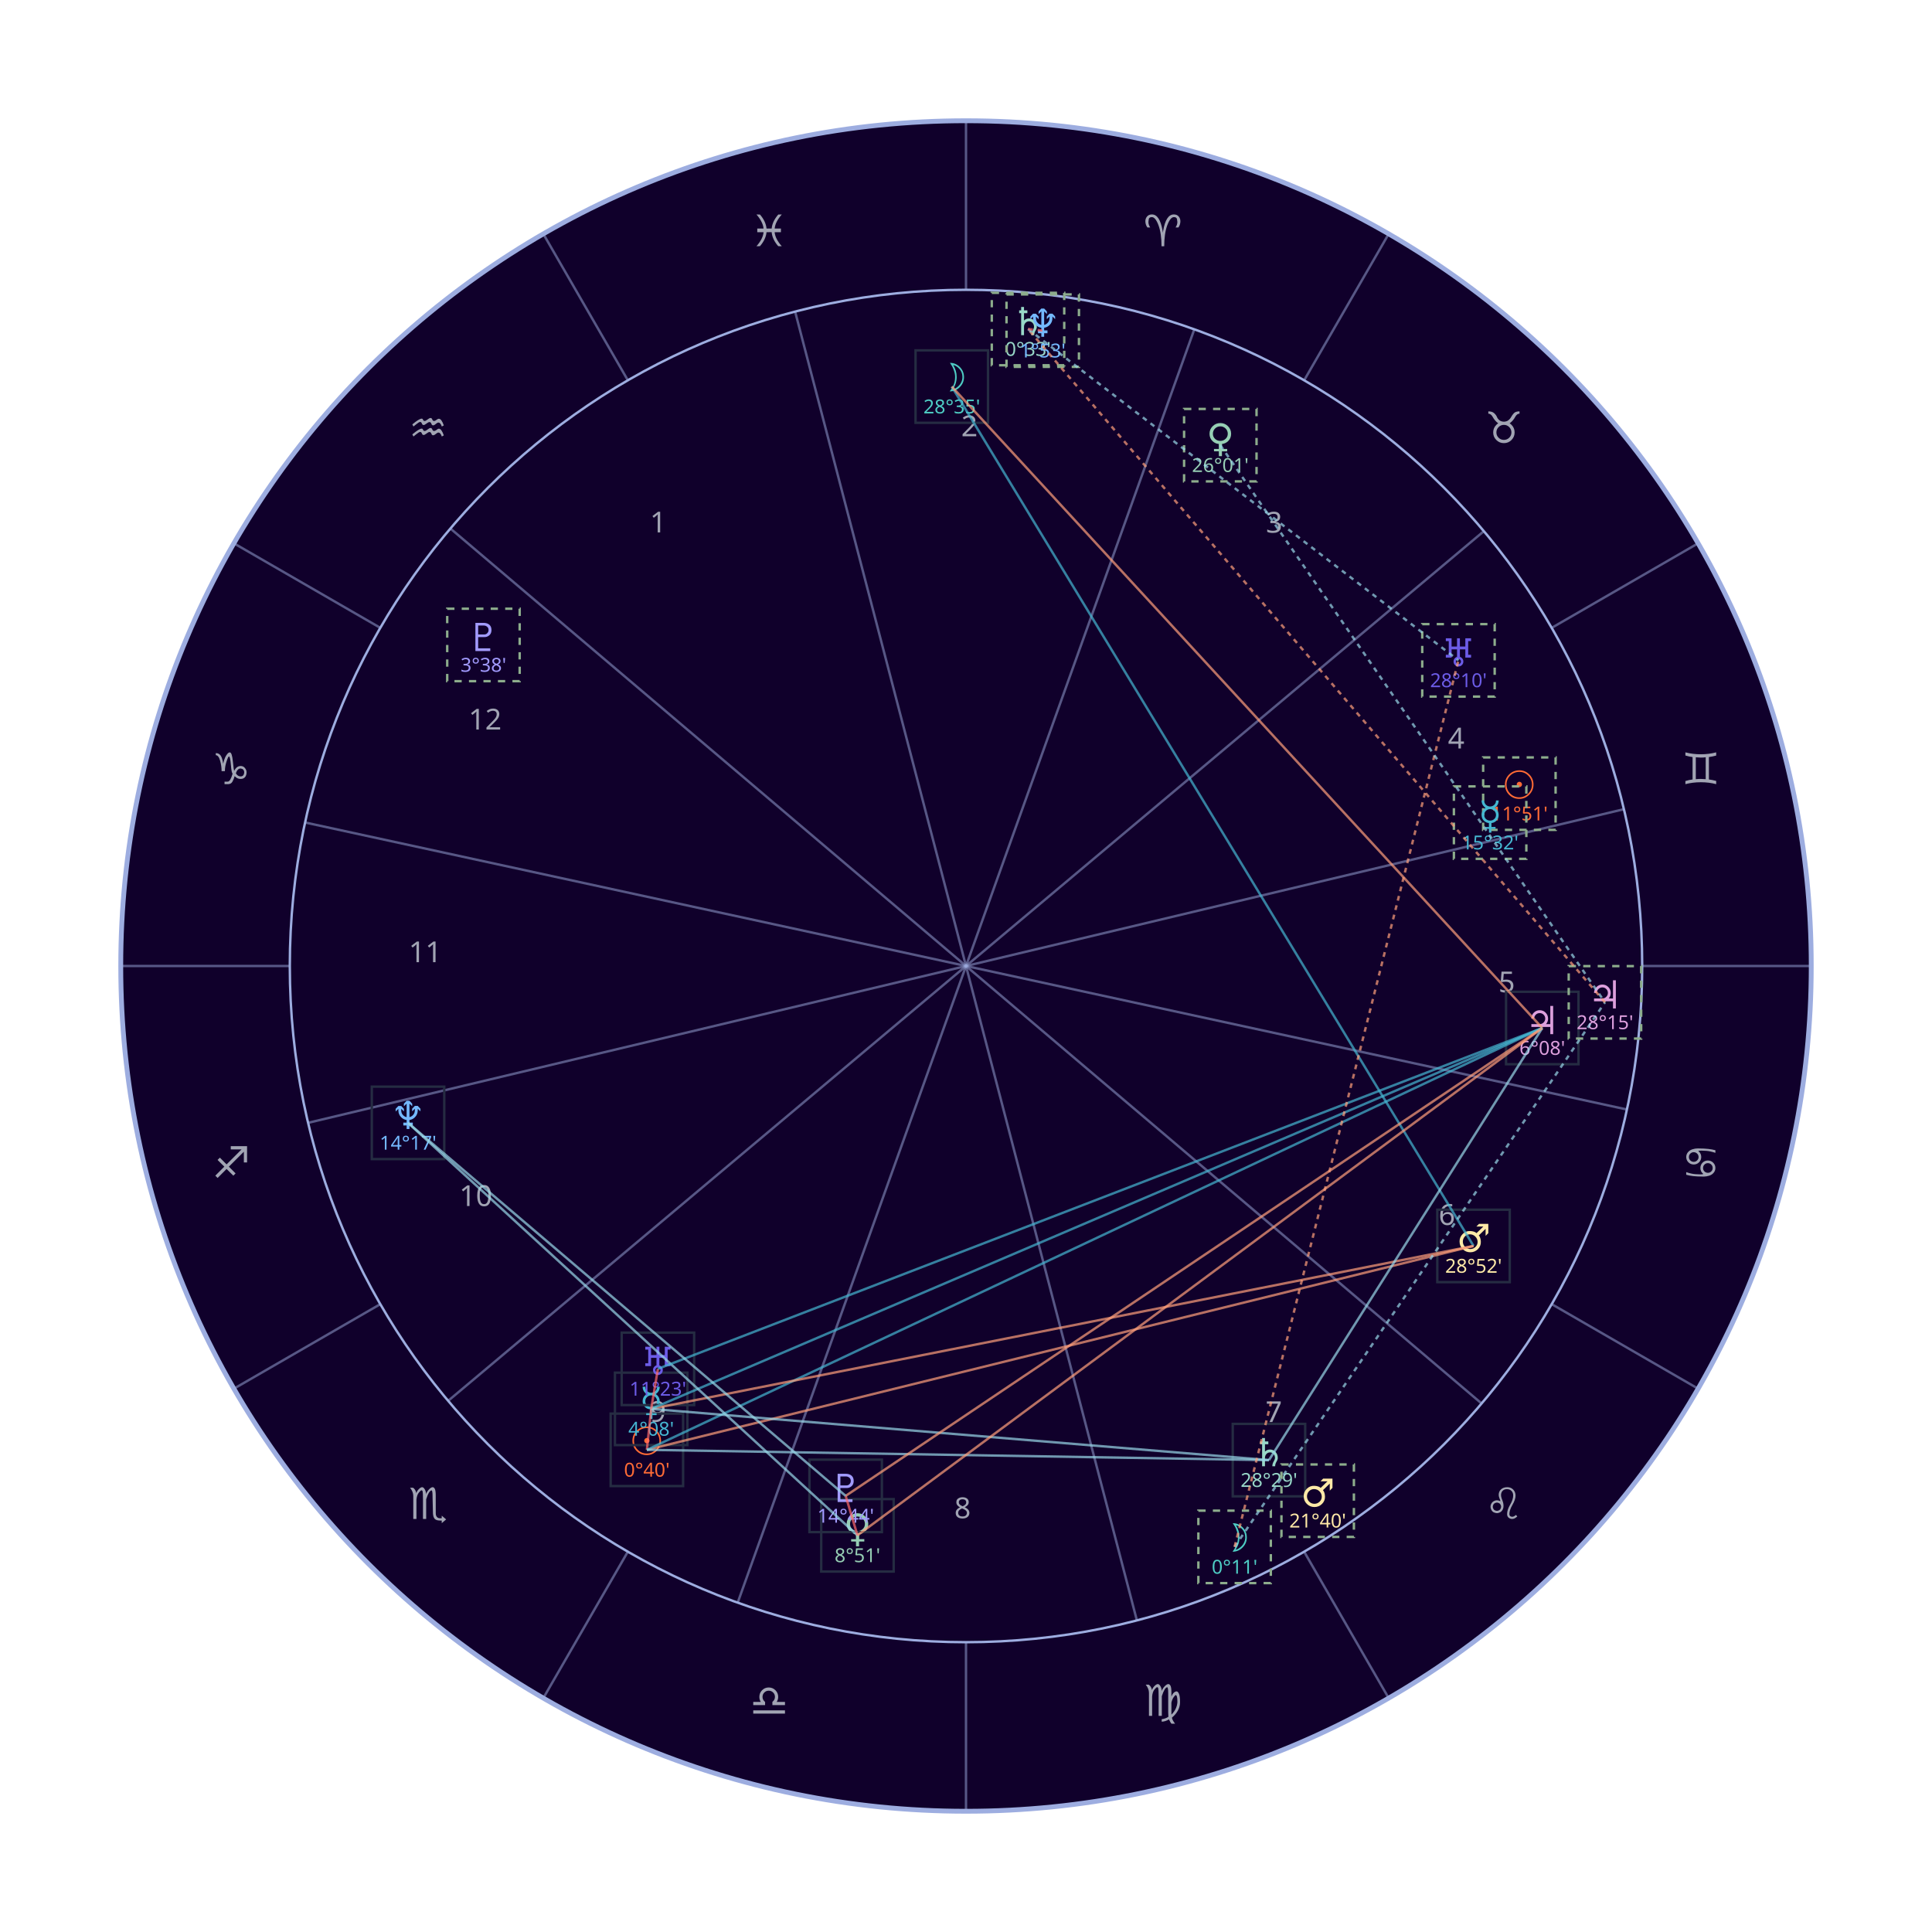
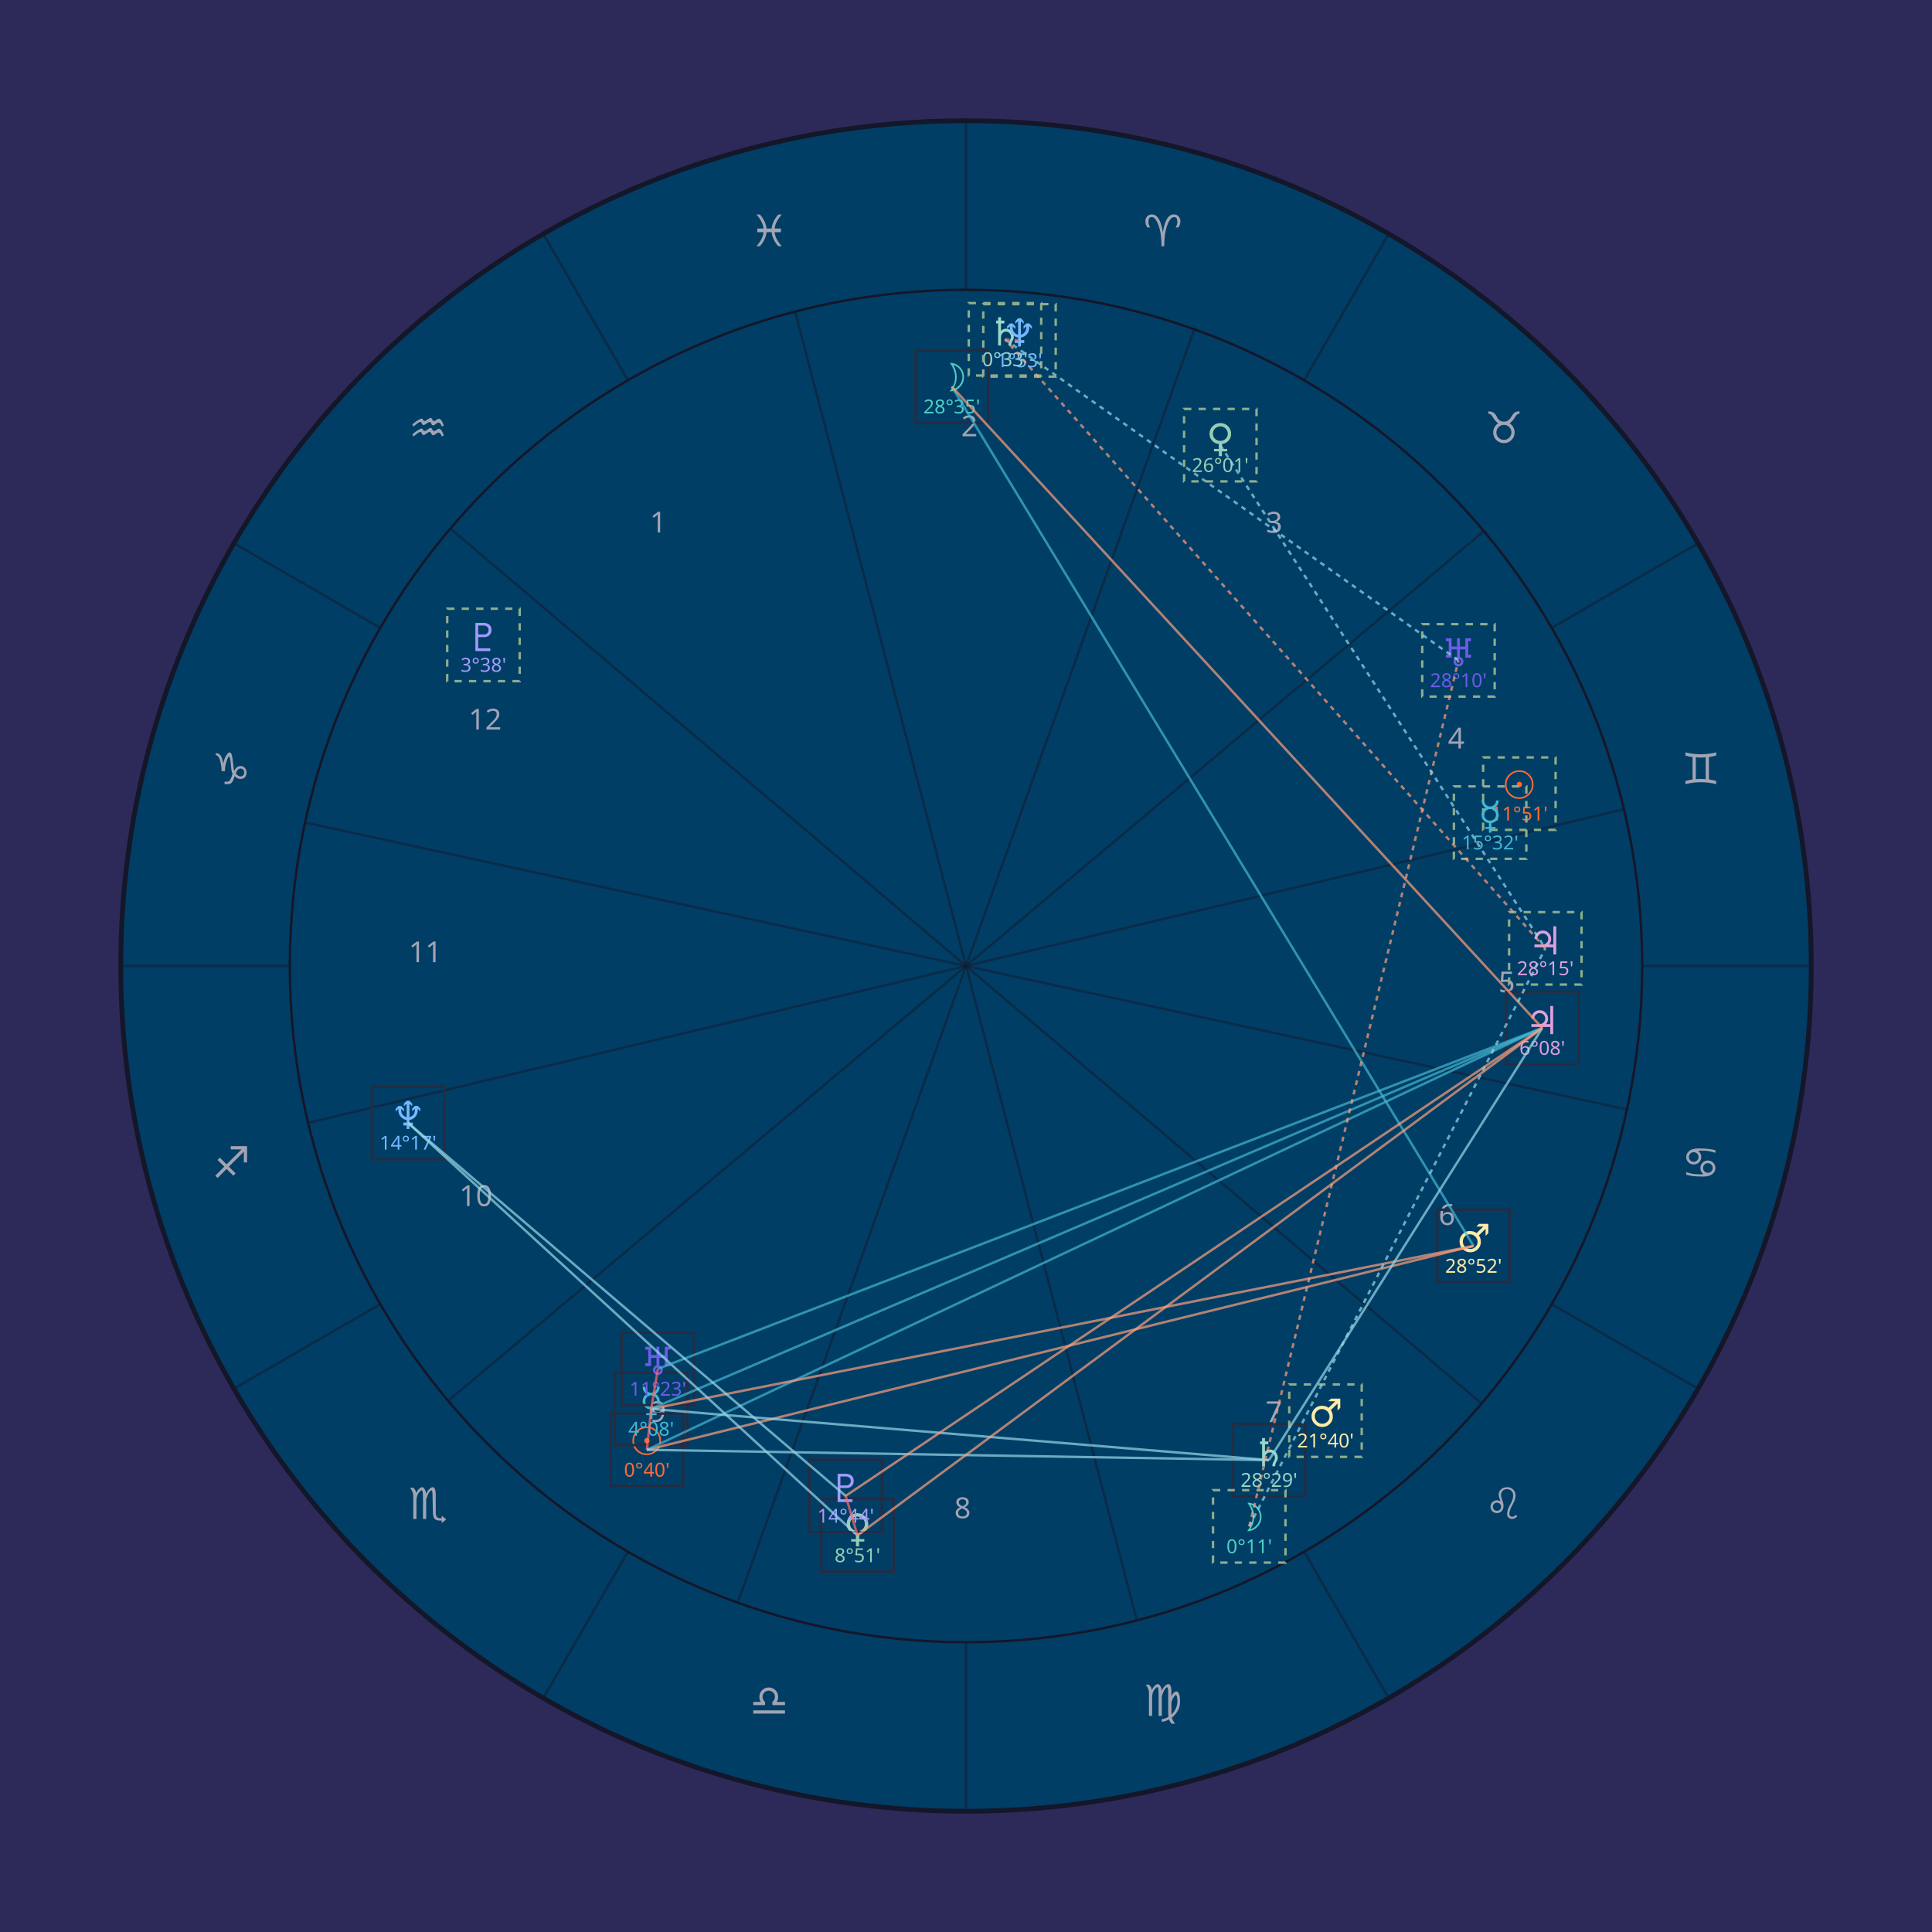
<svg xmlns="http://www.w3.org/2000/svg" height="800" viewBox="0 0 800 800" width="800">
-   <rect fill="#FFFFFF" height="100%" width="100%" />
-   <circle cx="400" cy="400" fill="#10002B" r="350" stroke="#9dade0" stroke-width="2" />
-   <circle cx="400" cy="400" fill="none" r="280" stroke="#9dade0" stroke-width="1" />
-   <line opacity="0.5" stroke="#9dade0" stroke-width="1" x1="400" x2="400" y1="120" y2="50" />
-   <line opacity="0.5" stroke="#9dade0" stroke-width="1" x1="540" x2="575" y1="157.513" y2="96.891" />
-   <line opacity="0.5" stroke="#9dade0" stroke-width="1" x1="642.487" x2="703.109" y1="260" y2="225" />
-   <line opacity="0.5" stroke="#9dade0" stroke-width="1" x1="680" x2="750" y1="400" y2="400" />
-   <line opacity="0.5" stroke="#9dade0" stroke-width="1" x1="642.487" x2="703.109" y1="540" y2="575" />
-   <line opacity="0.5" stroke="#9dade0" stroke-width="1" x1="540" x2="575" y1="642.487" y2="703.109" />
-   <line opacity="0.5" stroke="#9dade0" stroke-width="1" x1="400" x2="400" y1="680" y2="750" />
-   <line opacity="0.5" stroke="#9dade0" stroke-width="1" x1="260" x2="225" y1="642.487" y2="703.109" />
-   <line opacity="0.5" stroke="#9dade0" stroke-width="1" x1="157.513" x2="96.891" y1="540" y2="575" />
-   <line opacity="0.5" stroke="#9dade0" stroke-width="1" x1="120" x2="50" y1="400" y2="400" />
-   <line opacity="0.5" stroke="#9dade0" stroke-width="1" x1="157.513" x2="96.891" y1="260" y2="225" />
-   <line opacity="0.5" stroke="#9dade0" stroke-width="1" x1="260" x2="225" y1="157.513" y2="96.891" />
+   <rect fill="#2D2A5A" height="100%" width="100%" />
+   <circle cx="400" cy="400" fill="#003E66" r="350" stroke="#141729" stroke-width="2" />
+   <circle cx="400" cy="400" fill="none" r="280" stroke="#141729" stroke-width="1" />
+   <line opacity="0.5" stroke="#141729" stroke-width="1" x1="400" x2="400" y1="120" y2="50" />
+   <line opacity="0.5" stroke="#141729" stroke-width="1" x1="540" x2="575" y1="157.513" y2="96.891" />
+   <line opacity="0.5" stroke="#141729" stroke-width="1" x1="642.487" x2="703.109" y1="260" y2="225" />
+   <line opacity="0.5" stroke="#141729" stroke-width="1" x1="680" x2="750" y1="400" y2="400" />
+   <line opacity="0.5" stroke="#141729" stroke-width="1" x1="642.487" x2="703.109" y1="540" y2="575" />
+   <line opacity="0.5" stroke="#141729" stroke-width="1" x1="540" x2="575" y1="642.487" y2="703.109" />
+   <line opacity="0.5" stroke="#141729" stroke-width="1" x1="400" x2="400" y1="680" y2="750" />
+   <line opacity="0.5" stroke="#141729" stroke-width="1" x1="260" x2="225" y1="642.487" y2="703.109" />
+   <line opacity="0.5" stroke="#141729" stroke-width="1" x1="157.513" x2="96.891" y1="540" y2="575" />
+   <line opacity="0.5" stroke="#141729" stroke-width="1" x1="120" x2="50" y1="400" y2="400" />
+   <line opacity="0.5" stroke="#141729" stroke-width="1" x1="157.513" x2="96.891" y1="260" y2="225" />
+   <line opacity="0.5" stroke="#141729" stroke-width="1" x1="260" x2="225" y1="157.513" y2="96.891" />
  <text dominant-baseline="central" fill="#a1a4b3" font-family="serif" font-size="18" text-anchor="middle" x="481.528" y="95.733">
♈
</text>
  <text dominant-baseline="central" fill="#a1a4b3" font-family="serif" font-size="18" text-anchor="middle" x="622.739" y="177.261">
♉
</text>
  <text dominant-baseline="central" fill="#a1a4b3" font-family="serif" font-size="18" text-anchor="middle" x="704.267" y="318.472">
♊
</text>
  <text dominant-baseline="central" fill="#a1a4b3" font-family="serif" font-size="18" text-anchor="middle" x="704.267" y="481.528">
♋
</text>
  <text dominant-baseline="central" fill="#a1a4b3" font-family="serif" font-size="18" text-anchor="middle" x="622.739" y="622.739">
♌
</text>
  <text dominant-baseline="central" fill="#a1a4b3" font-family="serif" font-size="18" text-anchor="middle" x="481.528" y="704.267">
♍
</text>
  <text dominant-baseline="central" fill="#a1a4b3" font-family="serif" font-size="18" text-anchor="middle" x="318.472" y="704.267">
♎
</text>
  <text dominant-baseline="central" fill="#a1a4b3" font-family="serif" font-size="18" text-anchor="middle" x="177.261" y="622.739">
♏
</text>
  <text dominant-baseline="central" fill="#a1a4b3" font-family="serif" font-size="18" text-anchor="middle" x="95.733" y="481.528">
♐
</text>
  <text dominant-baseline="central" fill="#a1a4b3" font-family="serif" font-size="18" text-anchor="middle" x="95.733" y="318.472">
♑
</text>
  <text dominant-baseline="central" fill="#a1a4b3" font-family="serif" font-size="18" text-anchor="middle" x="177.261" y="177.261">
♒
</text>
  <text dominant-baseline="central" fill="#a1a4b3" font-family="serif" font-size="18" text-anchor="middle" x="318.472" y="95.733">
♓
</text>
-   <line opacity="0.5" stroke="#9dade0" stroke-width="1" x1="400" x2="186.499" y1="400" y2="218.844" />
+   <line opacity="0.5" stroke="#141729" stroke-width="1" x1="400" x2="186.499" y1="400" y2="218.844" />
  <text dominant-baseline="central" fill="#a1a4b3" font-family="sans-serif" font-size="12" text-anchor="middle" x="272.528" y="215.807">
1
</text>
-   <line opacity="0.5" stroke="#9dade0" stroke-width="1" x1="400" x2="329.257" y1="400" y2="129.084" />
+   <line opacity="0.5" stroke="#141729" stroke-width="1" x1="400" x2="329.257" y1="400" y2="129.084" />
  <text dominant-baseline="central" fill="#a1a4b3" font-family="sans-serif" font-size="12" text-anchor="middle" x="401.428" y="176.005">
2
</text>
-   <line opacity="0.5" stroke="#9dade0" stroke-width="1" x1="400" x2="494.518" y1="400" y2="136.435" />
+   <line opacity="0.5" stroke="#141729" stroke-width="1" x1="400" x2="494.518" y1="400" y2="136.435" />
  <text dominant-baseline="central" fill="#a1a4b3" font-family="sans-serif" font-size="12" text-anchor="middle" x="527.611" y="215.903">
3
</text>
-   <line opacity="0.5" stroke="#9dade0" stroke-width="1" x1="400" x2="614.433" y1="400" y2="219.949" />
+   <line opacity="0.5" stroke="#141729" stroke-width="1" x1="400" x2="614.433" y1="400" y2="219.949" />
  <text dominant-baseline="central" fill="#a1a4b3" font-family="sans-serif" font-size="12" text-anchor="middle" x="602.982" y="305.267">
4
</text>
-   <line opacity="0.5" stroke="#9dade0" stroke-width="1" x1="400" x2="672.37" y1="400" y2="335.078" />
+   <line opacity="0.5" stroke="#141729" stroke-width="1" x1="400" x2="672.37" y1="400" y2="335.078" />
  <text dominant-baseline="central" fill="#a1a4b3" font-family="sans-serif" font-size="12" text-anchor="middle" x="623.913" y="406.228">
5
</text>
-   <line opacity="0.5" stroke="#9dade0" stroke-width="1" x1="400" x2="673.624" y1="400" y2="459.413" />
+   <line opacity="0.5" stroke="#141729" stroke-width="1" x1="400" x2="673.624" y1="400" y2="459.413" />
  <text dominant-baseline="central" fill="#a1a4b3" font-family="sans-serif" font-size="12" text-anchor="middle" x="599.139" y="502.566">
6
</text>
-   <line opacity="0.5" stroke="#9dade0" stroke-width="1" x1="400" x2="613.501" y1="400" y2="581.156" />
+   <line opacity="0.5" stroke="#141729" stroke-width="1" x1="400" x2="613.501" y1="400" y2="581.156" />
  <text dominant-baseline="central" fill="#a1a4b3" font-family="sans-serif" font-size="12" text-anchor="middle" x="527.472" y="584.193">
7
</text>
-   <line opacity="0.5" stroke="#9dade0" stroke-width="1" x1="400" x2="470.743" y1="400" y2="670.916" />
+   <line opacity="0.5" stroke="#141729" stroke-width="1" x1="400" x2="470.743" y1="400" y2="670.916" />
  <text dominant-baseline="central" fill="#a1a4b3" font-family="sans-serif" font-size="12" text-anchor="middle" x="398.572" y="623.995">
8
</text>
-   <line opacity="0.5" stroke="#9dade0" stroke-width="1" x1="400" x2="305.482" y1="400" y2="663.565" />
+   <line opacity="0.5" stroke="#141729" stroke-width="1" x1="400" x2="305.482" y1="400" y2="663.565" />
  <text dominant-baseline="central" fill="#a1a4b3" font-family="sans-serif" font-size="12" text-anchor="middle" x="272.389" y="584.097">
9
</text>
-   <line opacity="0.5" stroke="#9dade0" stroke-width="1" x1="400" x2="185.567" y1="400" y2="580.051" />
+   <line opacity="0.5" stroke="#141729" stroke-width="1" x1="400" x2="185.567" y1="400" y2="580.051" />
  <text dominant-baseline="central" fill="#a1a4b3" font-family="sans-serif" font-size="12" text-anchor="middle" x="197.018" y="494.733">
10
</text>
-   <line opacity="0.5" stroke="#9dade0" stroke-width="1" x1="400" x2="127.63" y1="400" y2="464.922" />
+   <line opacity="0.5" stroke="#141729" stroke-width="1" x1="400" x2="127.63" y1="400" y2="464.922" />
  <text dominant-baseline="central" fill="#a1a4b3" font-family="sans-serif" font-size="12" text-anchor="middle" x="176.087" y="393.772">
11
</text>
-   <line opacity="0.5" stroke="#9dade0" stroke-width="1" x1="400" x2="126.376" y1="400" y2="340.587" />
+   <line opacity="0.5" stroke="#141729" stroke-width="1" x1="400" x2="126.376" y1="400" y2="340.587" />
  <text dominant-baseline="central" fill="#a1a4b3" font-family="sans-serif" font-size="12" text-anchor="middle" x="200.861" y="297.434">
12
</text>
  <rect fill="none" height="30" stroke="#252c42" stroke-width="1" style="" width="30" x="252.859" y="585.346" />
  <text dominant-baseline="central" fill="#FF6B35" font-family="serif" font-size="16" text-anchor="middle" x="267.859" y="597.346">
☉
</text>
  <text dominant-baseline="central" fill="#FF6B35" font-family="sans-serif" font-size="8" text-anchor="middle" x="267.859" y="608.346">
0°40'
</text>
  <rect fill="none" height="30" stroke="#252c42" stroke-width="1" style="" width="30" x="379.112" y="145.072" />
  <text dominant-baseline="central" fill="#4ECDC4" font-family="serif" font-size="16" text-anchor="middle" x="394.112" y="157.072">
☽
</text>
  <text dominant-baseline="central" fill="#4ECDC4" font-family="sans-serif" font-size="8" text-anchor="middle" x="394.112" y="168.072">
28°35'
</text>
  <rect fill="none" height="30" stroke="#252c42" stroke-width="1" style="" width="30" x="254.638" y="568.387" />
  <text dominant-baseline="central" fill="#45B7D1" font-family="serif" font-size="16" text-anchor="middle" x="269.638" y="580.387">
☿
</text>
  <text dominant-baseline="central" fill="#45B7D1" font-family="sans-serif" font-size="8" text-anchor="middle" x="269.638" y="591.387">
4°08'
</text>
  <rect fill="none" height="30" stroke="#252c42" stroke-width="1" style="" width="30" x="340.051" y="620.753" />
  <text dominant-baseline="central" fill="#96CEB4" font-family="serif" font-size="16" text-anchor="middle" x="355.051" y="632.753">
♀
</text>
  <text dominant-baseline="central" fill="#96CEB4" font-family="sans-serif" font-size="8" text-anchor="middle" x="355.051" y="643.753">
8°51'
</text>
  <rect fill="none" height="30" stroke="#252c42" stroke-width="1" style="" width="30" x="595.155" y="500.909" />
  <text dominant-baseline="central" fill="#FFEAA7" font-family="serif" font-size="16" text-anchor="middle" x="610.155" y="512.909">
♂
</text>
  <text dominant-baseline="central" fill="#FFEAA7" font-family="sans-serif" font-size="8" text-anchor="middle" x="610.155" y="523.909">
28°52'
</text>
  <rect fill="none" height="30" stroke="#252c42" stroke-width="1" style="" width="30" x="623.622" y="410.677" />
  <text dominant-baseline="central" fill="#DDA0DD" font-family="serif" font-size="16" text-anchor="middle" x="638.622" y="422.677">
♃
</text>
  <text dominant-baseline="central" fill="#DDA0DD" font-family="sans-serif" font-size="8" text-anchor="middle" x="638.622" y="433.677">
6°08'
</text>
  <rect fill="none" height="30" stroke="#252c42" stroke-width="1" style="" width="30" x="510.452" y="589.601" />
  <text dominant-baseline="central" fill="#98D8C8" font-family="serif" font-size="16" text-anchor="middle" x="525.452" y="601.601">
♄
</text>
  <text dominant-baseline="central" fill="#98D8C8" font-family="sans-serif" font-size="8" text-anchor="middle" x="525.452" y="612.601">
28°29'
</text>
  <rect fill="none" height="30" stroke="#252c42" stroke-width="1" style="" width="30" x="257.43" y="551.811" />
  <text dominant-baseline="central" fill="#6C5CE7" font-family="serif" font-size="16" text-anchor="middle" x="272.43" y="563.811">
♅
</text>
  <text dominant-baseline="central" fill="#6C5CE7" font-family="sans-serif" font-size="8" text-anchor="middle" x="272.43" y="574.811">
11°23'
</text>
  <rect fill="none" height="30" stroke="#252c42" stroke-width="1" style="" width="30" x="153.958" y="449.959" />
  <text dominant-baseline="central" fill="#74B9FF" font-family="serif" font-size="16" text-anchor="middle" x="168.958" y="461.959">
♆
</text>
  <text dominant-baseline="central" fill="#74B9FF" font-family="sans-serif" font-size="8" text-anchor="middle" x="168.958" y="472.959">
14°17'
</text>
  <rect fill="none" height="30" stroke="#252c42" stroke-width="1" style="" width="30" x="335.172" y="604.413" />
  <text dominant-baseline="central" fill="#A29BFE" font-family="serif" font-size="16" text-anchor="middle" x="350.172" y="616.413">
♇
</text>
  <text dominant-baseline="central" fill="#A29BFE" font-family="sans-serif" font-size="8" text-anchor="middle" x="350.172" y="627.413">
14°44'
</text>
  <rect fill="none" height="30" stroke="#8dad8c" stroke-width="1" style="stroke-dasharray: 3,3" width="30" x="614.142" y="313.63" />
  <text dominant-baseline="central" fill="#FF6B35" font-family="serif" font-size="16" text-anchor="middle" x="629.142" y="325.63">
☉
</text>
  <text dominant-baseline="central" fill="#FF6B35" font-family="sans-serif" font-size="8" text-anchor="middle" x="629.142" y="336.63">
11°51'
</text>
-   <rect fill="none" height="30" stroke="#8dad8c" stroke-width="1" style="stroke-dasharray: 3,3" width="30" x="496.221" y="625.53" />
-   <text dominant-baseline="central" fill="#4ECDC4" font-family="serif" font-size="16" text-anchor="middle" x="511.221" y="637.53">
+   <rect fill="none" height="30" stroke="#8dad8c" stroke-width="1" style="stroke-dasharray: 3,3" width="30" x="502.292" y="617.04" />
+   <text dominant-baseline="central" fill="#4ECDC4" font-family="serif" font-size="16" text-anchor="middle" x="517.292" y="629.04">
☽
</text>
-   <text dominant-baseline="central" fill="#4ECDC4" font-family="sans-serif" font-size="8" text-anchor="middle" x="511.221" y="648.53">
+   <text dominant-baseline="central" fill="#4ECDC4" font-family="sans-serif" font-size="8" text-anchor="middle" x="517.292" y="640.04">
0°11'
</text>
  <rect fill="none" height="30" stroke="#8dad8c" stroke-width="1" style="stroke-dasharray: 3,3" width="30" x="602.025" y="325.628" />
  <text dominant-baseline="central" fill="#45B7D1" font-family="serif" font-size="16" text-anchor="middle" x="617.025" y="337.628">
☿
</text>
  <text dominant-baseline="central" fill="#45B7D1" font-family="sans-serif" font-size="8" text-anchor="middle" x="617.025" y="348.628">
15°32'
</text>
  <rect fill="none" height="30" stroke="#8dad8c" stroke-width="1" style="stroke-dasharray: 3,3" width="30" x="490.305" y="169.336" />
  <text dominant-baseline="central" fill="#96CEB4" font-family="serif" font-size="16" text-anchor="middle" x="505.305" y="181.336">
♀
</text>
  <text dominant-baseline="central" fill="#96CEB4" font-family="sans-serif" font-size="8" text-anchor="middle" x="505.305" y="192.336">
26°01'
</text>
-   <rect fill="none" height="30" stroke="#8dad8c" stroke-width="1" style="stroke-dasharray: 3,3" width="30" x="530.62" y="606.404" />
-   <text dominant-baseline="central" fill="#FFEAA7" font-family="serif" font-size="16" text-anchor="middle" x="545.62" y="618.404">
+   <rect fill="none" height="30" stroke="#8dad8c" stroke-width="1" style="stroke-dasharray: 3,3" width="30" x="533.856" y="573.26" />
+   <text dominant-baseline="central" fill="#FFEAA7" font-family="serif" font-size="16" text-anchor="middle" x="548.856" y="585.26">
♂
</text>
-   <text dominant-baseline="central" fill="#FFEAA7" font-family="sans-serif" font-size="8" text-anchor="middle" x="545.62" y="629.404">
+   <text dominant-baseline="central" fill="#FFEAA7" font-family="sans-serif" font-size="8" text-anchor="middle" x="548.856" y="596.26">
21°40'
</text>
-   <rect fill="none" height="30" stroke="#8dad8c" stroke-width="1" style="stroke-dasharray: 3,3" width="30" x="649.573" y="400.046" />
-   <text dominant-baseline="central" fill="#DDA0DD" font-family="serif" font-size="16" text-anchor="middle" x="664.573" y="412.046">
+   <rect fill="none" height="30" stroke="#8dad8c" stroke-width="1" style="stroke-dasharray: 3,3" width="30" x="624.889" y="377.691" />
+   <text dominant-baseline="central" fill="#DDA0DD" font-family="serif" font-size="16" text-anchor="middle" x="639.889" y="389.691">
♃
</text>
-   <text dominant-baseline="central" fill="#DDA0DD" font-family="sans-serif" font-size="8" text-anchor="middle" x="664.573" y="423.046">
+   <text dominant-baseline="central" fill="#DDA0DD" font-family="sans-serif" font-size="8" text-anchor="middle" x="639.889" y="400.691">
28°15'
</text>
-   <rect fill="none" height="30" stroke="#8dad8c" stroke-width="1" style="stroke-dasharray: 3,3" width="30" x="410.678" y="121.247" />
-   <text dominant-baseline="central" fill="#98D8C8" font-family="serif" font-size="16" text-anchor="middle" x="425.678" y="133.247">
+   <rect fill="none" height="30" stroke="#8dad8c" stroke-width="1" style="stroke-dasharray: 3,3" width="30" x="401.147" y="125.502" />
+   <text dominant-baseline="central" fill="#98D8C8" font-family="serif" font-size="16" text-anchor="middle" x="416.147" y="137.502">
♄
</text>
-   <text dominant-baseline="central" fill="#98D8C8" font-family="sans-serif" font-size="8" text-anchor="middle" x="425.678" y="144.247">
+   <text dominant-baseline="central" fill="#98D8C8" font-family="sans-serif" font-size="8" text-anchor="middle" x="416.147" y="148.502">
0°33'
</text>
  <rect fill="none" height="30" stroke="#8dad8c" stroke-width="1" style="stroke-dasharray: 3,3" width="30" x="588.917" y="258.439" />
  <text dominant-baseline="central" fill="#6C5CE7" font-family="serif" font-size="16" text-anchor="middle" x="603.917" y="270.439">
♅
</text>
  <text dominant-baseline="central" fill="#6C5CE7" font-family="sans-serif" font-size="8" text-anchor="middle" x="603.917" y="281.439">
28°10'
</text>
-   <rect fill="none" height="30" stroke="#8dad8c" stroke-width="1" style="stroke-dasharray: 3,3" width="30" x="416.771" y="121.911" />
-   <text dominant-baseline="central" fill="#74B9FF" font-family="serif" font-size="16" text-anchor="middle" x="431.771" y="133.911">
+   <rect fill="none" height="30" stroke="#8dad8c" stroke-width="1" style="stroke-dasharray: 3,3" width="30" x="407.144" y="125.945" />
+   <text dominant-baseline="central" fill="#74B9FF" font-family="serif" font-size="16" text-anchor="middle" x="422.144" y="137.945">
♆
</text>
-   <text dominant-baseline="central" fill="#74B9FF" font-family="sans-serif" font-size="8" text-anchor="middle" x="431.771" y="144.911">
+   <text dominant-baseline="central" fill="#74B9FF" font-family="sans-serif" font-size="8" text-anchor="middle" x="422.144" y="148.945">
1°53'
</text>
  <rect fill="none" height="30" stroke="#8dad8c" stroke-width="1" style="stroke-dasharray: 3,3" width="30" x="185.184" y="252.058" />
  <text dominant-baseline="central" fill="#A29BFE" font-family="serif" font-size="16" text-anchor="middle" x="200.184" y="264.058">
♇
</text>
  <text dominant-baseline="central" fill="#A29BFE" font-family="sans-serif" font-size="8" text-anchor="middle" x="200.184" y="275.058">
3°38'
</text>
  <line opacity="0.7" stroke="#FF6B6B" stroke-width="1" style="" x1="267.859" x2="269.638" y1="600.346" y2="583.387" />
  <line opacity="0.7" stroke="#FFA07A" stroke-width="1" style="" x1="267.859" x2="610.155" y1="600.346" y2="515.909" />
  <line opacity="0.7" stroke="#45B7D1" stroke-width="1" style="" x1="267.859" x2="638.622" y1="600.346" y2="425.677" />
  <line opacity="0.7" stroke="#98D8E8" stroke-width="1" style="" x1="267.859" x2="525.452" y1="600.346" y2="604.601" />
  <line opacity="0.7" stroke="#45B7D1" stroke-width="1" style="" x1="394.112" x2="610.155" y1="160.072" y2="515.909" />
  <line opacity="0.7" stroke="#FFA07A" stroke-width="1" style="" x1="394.112" x2="638.622" y1="160.072" y2="425.677" />
  <line opacity="0.7" stroke="#FFA07A" stroke-width="1" style="" x1="269.638" x2="610.155" y1="583.387" y2="515.909" />
  <line opacity="0.7" stroke="#45B7D1" stroke-width="1" style="" x1="269.638" x2="638.622" y1="583.387" y2="425.677" />
  <line opacity="0.7" stroke="#98D8E8" stroke-width="1" style="" x1="269.638" x2="525.452" y1="583.387" y2="604.601" />
  <line opacity="0.7" stroke="#FF6B6B" stroke-width="1" style="" x1="269.638" x2="272.43" y1="583.387" y2="566.811" />
  <line opacity="0.7" stroke="#FFA07A" stroke-width="1" style="" x1="355.051" x2="638.622" y1="635.753" y2="425.677" />
  <line opacity="0.7" stroke="#98D8E8" stroke-width="1" style="" x1="355.051" x2="168.958" y1="635.753" y2="464.959" />
  <line opacity="0.7" stroke="#FF6B6B" stroke-width="1" style="" x1="355.051" x2="350.172" y1="635.753" y2="619.413" />
  <line opacity="0.7" stroke="#98D8E8" stroke-width="1" style="" x1="638.622" x2="525.452" y1="425.677" y2="604.601" />
  <line opacity="0.7" stroke="#45B7D1" stroke-width="1" style="" x1="638.622" x2="272.43" y1="425.677" y2="566.811" />
  <line opacity="0.7" stroke="#FFA07A" stroke-width="1" style="" x1="638.622" x2="350.172" y1="425.677" y2="619.413" />
  <line opacity="0.7" stroke="#98D8E8" stroke-width="1" style="" x1="168.958" x2="350.172" y1="464.959" y2="619.413" />
-   <line opacity="0.7" stroke="#98D8E8" stroke-width="1" style="stroke-dasharray: 2,2" x1="511.221" x2="664.573" y1="640.53" y2="415.046" />
-   <line opacity="0.7" stroke="#FFA07A" stroke-width="1" style="stroke-dasharray: 2,2" x1="511.221" x2="603.917" y1="640.53" y2="273.439" />
-   <line opacity="0.7" stroke="#98D8E8" stroke-width="1" style="stroke-dasharray: 2,2" x1="505.305" x2="664.573" y1="184.336" y2="415.046" />
-   <line opacity="0.7" stroke="#FFA07A" stroke-width="1" style="stroke-dasharray: 2,2" x1="664.573" x2="425.678" y1="415.046" y2="136.247" />
-   <line opacity="0.7" stroke="#98D8E8" stroke-width="1" style="stroke-dasharray: 2,2" x1="425.678" x2="603.917" y1="136.247" y2="273.439" />
-   <line opacity="0.7" stroke="#FF6B6B" stroke-width="1" style="stroke-dasharray: 2,2" x1="425.678" x2="431.771" y1="136.247" y2="136.911" />
+   <line opacity="0.7" stroke="#98D8E8" stroke-width="1" style="stroke-dasharray: 2,2" x1="517.292" x2="639.889" y1="632.04" y2="392.691" />
+   <line opacity="0.7" stroke="#FFA07A" stroke-width="1" style="stroke-dasharray: 2,2" x1="517.292" x2="603.917" y1="632.04" y2="273.439" />
+   <line opacity="0.7" stroke="#98D8E8" stroke-width="1" style="stroke-dasharray: 2,2" x1="505.305" x2="639.889" y1="184.336" y2="392.691" />
+   <line opacity="0.7" stroke="#FFA07A" stroke-width="1" style="stroke-dasharray: 2,2" x1="639.889" x2="416.147" y1="392.691" y2="140.502" />
+   <line opacity="0.7" stroke="#98D8E8" stroke-width="1" style="stroke-dasharray: 2,2" x1="416.147" x2="603.917" y1="140.502" y2="273.439" />
+   <line opacity="0.7" stroke="#FF6B6B" stroke-width="1" style="stroke-dasharray: 2,2" x1="416.147" x2="422.144" y1="140.502" y2="140.945" />
</svg>
